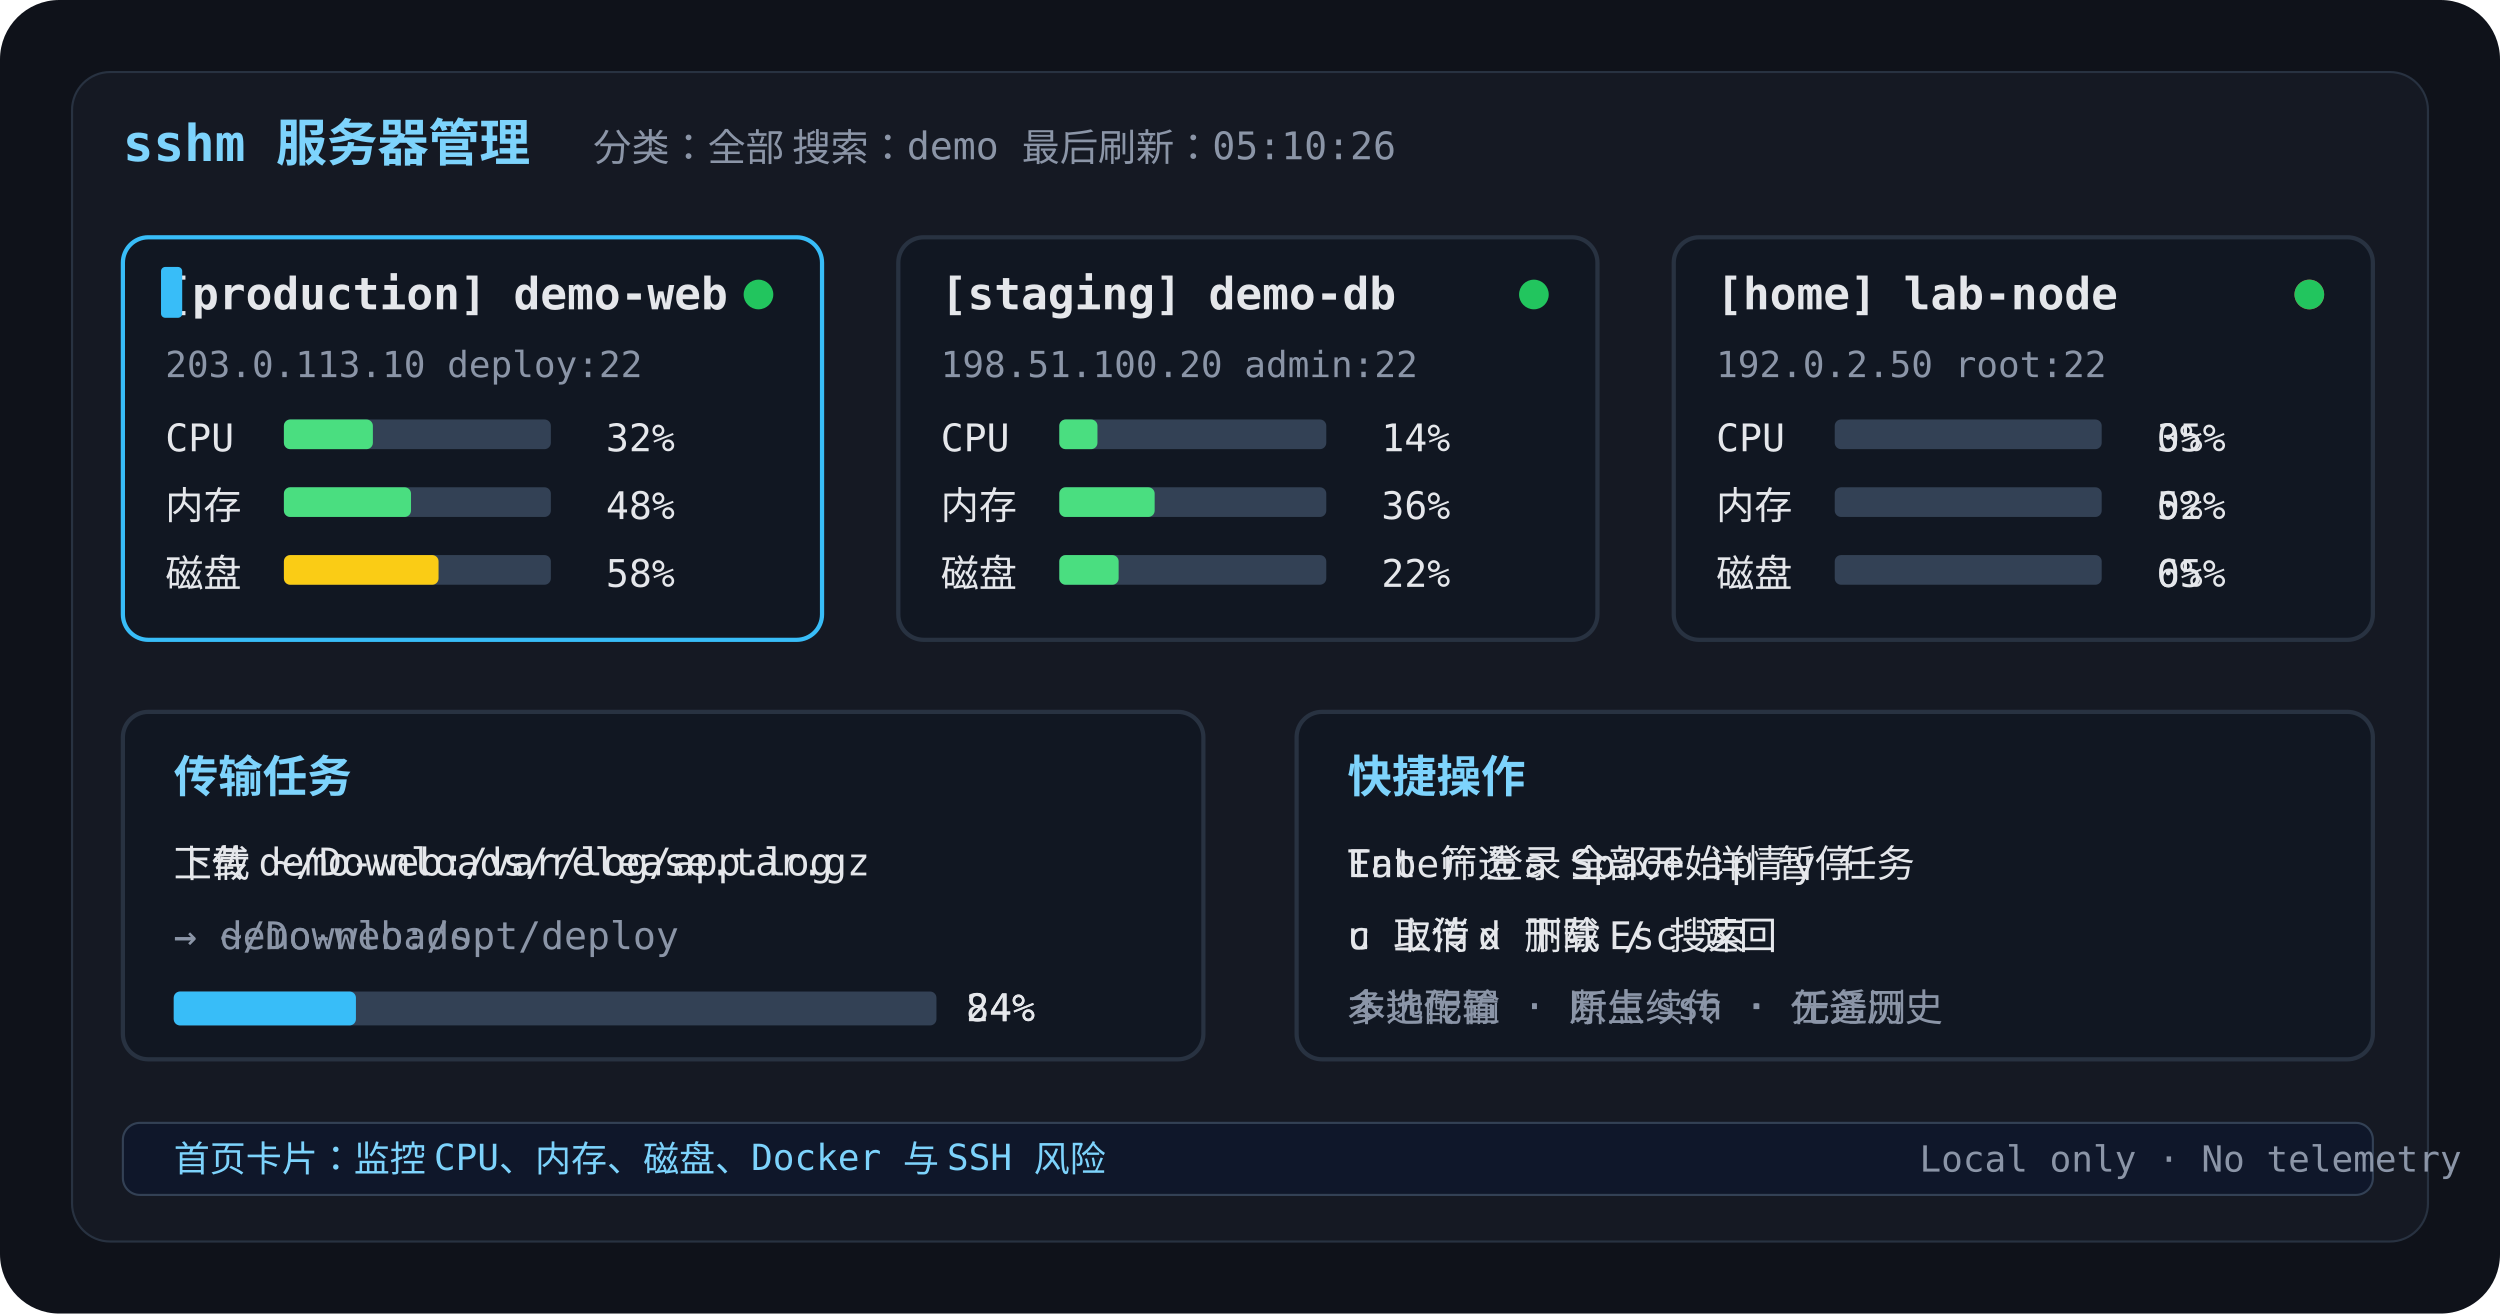
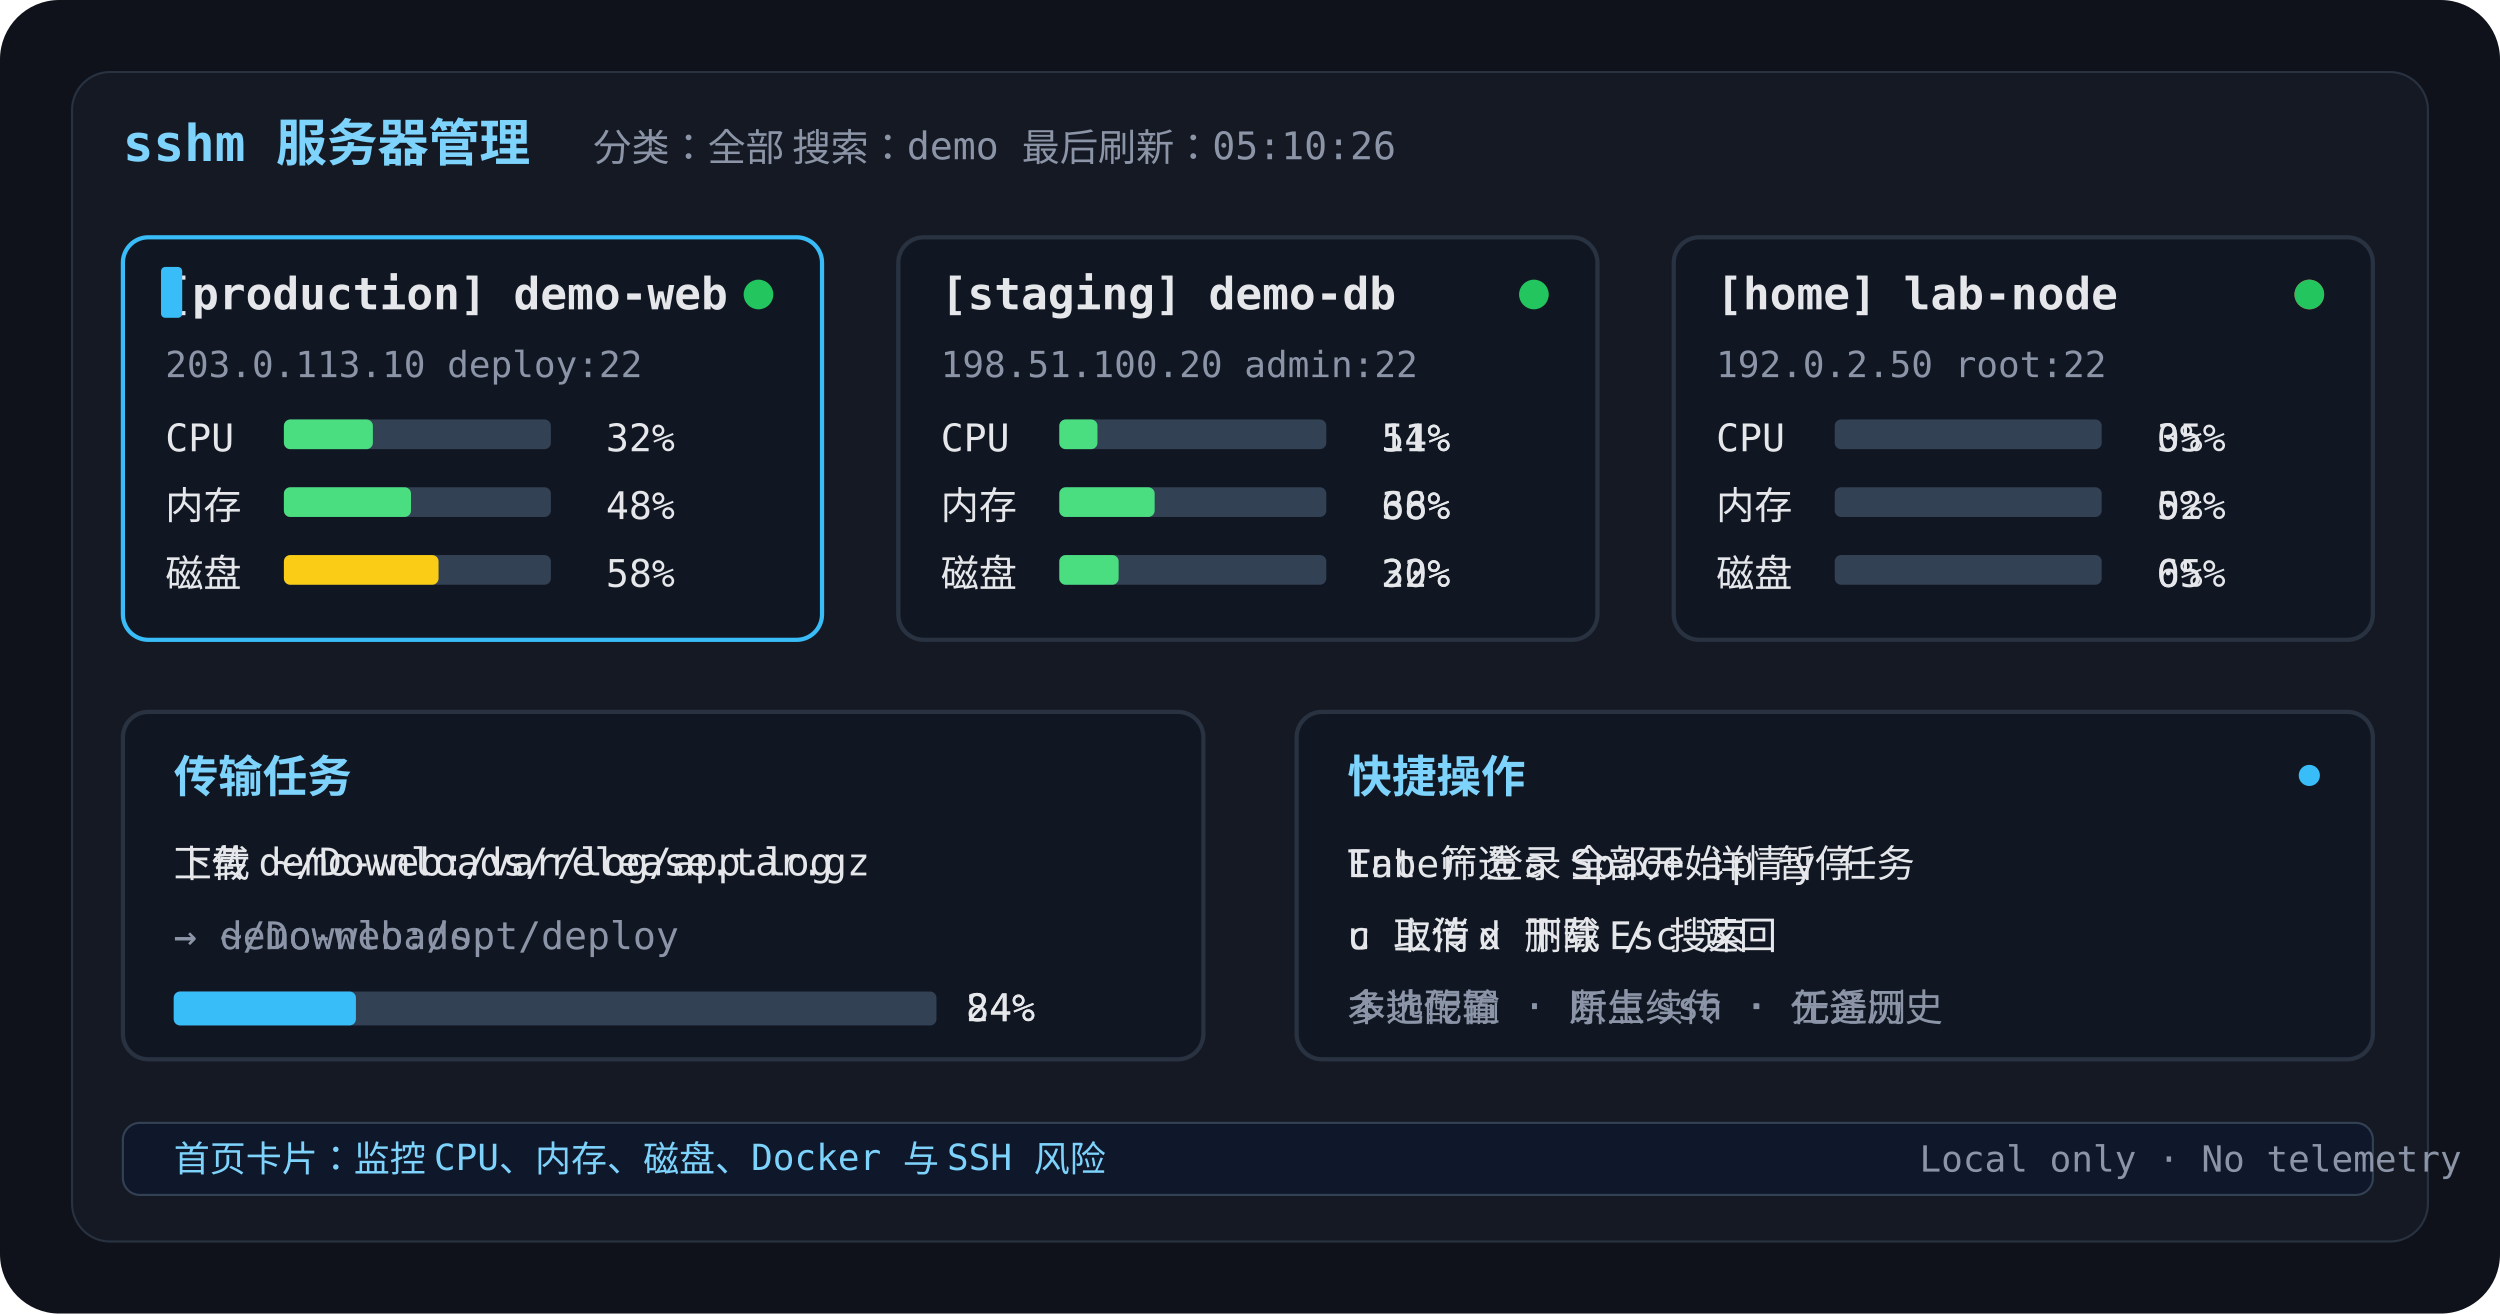
<svg xmlns="http://www.w3.org/2000/svg" width="1180" height="620" viewBox="0 0 1180 620" fill="none">
  <style>
    .mono { font-family: ui-monospace, SFMono-Regular, Menlo, Consolas, monospace; }
    .title { fill: #7dd3fc; font-size: 24px; font-weight: 700; }
    .muted { fill: #8b95a7; }
    .text { fill: #e5e7eb; }
    .cyan { fill: #7dd3fc; }
    .green { fill: #4ade80; }
    .yellow { fill: #facc15; }
    .red { fill: #ef4444; }
    .frame { fill: #151923; stroke: #283241; }
    .card { fill: #111722; stroke: #283241; stroke-width: 2; }
    .selected { stroke: #38bdf8; }
    .bar-empty { fill: #334155; }
    .cursor { fill: #38bdf8; }
    .scene { fill: #0f172a; stroke: #334155; }
    .fade-a { animation: fadeA 6s infinite; }
    .fade-b { animation: fadeB 6s infinite; }
    @keyframes fadeA { 0%, 38%, 100% { opacity: 1; } 46%, 82% { opacity: 0; } }
    @keyframes fadeB { 0%, 38%, 100% { opacity: 0; } 46%, 82% { opacity: 1; } }
+     .pulse { animation: pulse 1.4s infinite; }
+     .pulse-fast { animation: pulse 0.85s infinite; }
+     @keyframes pulse { 0%, 100% { opacity: 1; } 50% { opacity: 0.35; } }
  </style>
  <rect width="1180" height="620" rx="28" fill="#0f121a" />
  <rect x="34" y="34" width="1112" height="552" rx="18" class="frame" />
  <text x="58" y="76" class="mono title">sshm 服务器管理</text>
  <text x="280" y="76" class="mono muted" font-size="18">
    <tspan opacity="1">分类：全部  搜索：demo  最后刷新：05:10:26</tspan>
    <animate attributeName="opacity" values="1;0;0;1" keyTimes="0;0.32;0.76;1" dur="6s" repeatCount="indefinite" />
  </text>
  <text x="280" y="76" class="mono muted" font-size="18" opacity="0">
    <tspan>传输任务  运行 1  未完成 3  已完成 12</tspan>
    <animate attributeName="opacity" values="0;1;1;0" keyTimes="0;0.34;0.74;1" dur="6s" repeatCount="indefinite" />
  </text>
  <g class="mono">
    <g>
      <rect x="58" y="112" width="330" height="190" rx="12" class="card selected">
        <animate attributeName="stroke" values="#38bdf8;#38bdf8;#283241;#38bdf8" keyTimes="0;0.32;0.5;1" dur="6s" repeatCount="indefinite" />
      </rect>
      <text x="78" y="146" class="text" font-size="21" font-weight="700">[production] demo-web</text>
-       <circle cx="358" cy="139" r="7" fill="#22c55e" />
+       <circle cx="358" cy="139" r="7" fill="#22c55e" class="pulse" />
      <text x="78" y="178" class="muted" font-size="17">203.0.113.10  deploy:22</text>
      <text x="78" y="213" class="text" font-size="18">CPU</text>
      <rect x="134" y="198" width="126" height="14" rx="3" class="bar-empty" />
      <rect x="134" y="198" width="42" height="14" rx="3" class="green">
        <animate attributeName="width" values="42;72;48;42" dur="5s" repeatCount="indefinite" />
      </rect>
      <text x="286" y="213" class="text" font-size="18">32%</text>
      <text x="78" y="245" class="text" font-size="18">内存</text>
      <rect x="134" y="230" width="126" height="14" rx="3" class="bar-empty" />
      <rect x="134" y="230" width="60" height="14" rx="3" class="green">
        <animate attributeName="width" values="60;74;64;60" dur="5s" repeatCount="indefinite" />
      </rect>
      <text x="286" y="245" class="text" font-size="18">48%</text>
      <text x="78" y="277" class="text" font-size="18">磁盘</text>
      <rect x="134" y="262" width="126" height="14" rx="3" class="bar-empty" />
      <rect x="134" y="262" width="73" height="14" rx="3" class="yellow" />
      <text x="286" y="277" class="text" font-size="18">58%</text>
    </g>
    <g>
      <rect x="424" y="112" width="330" height="190" rx="12" class="card">
        <animate attributeName="stroke" values="#283241;#283241;#38bdf8;#283241" keyTimes="0;0.3;0.48;1" dur="6s" repeatCount="indefinite" />
      </rect>
      <text x="444" y="146" class="text" font-size="21" font-weight="700">[staging] demo-db</text>
-       <circle cx="724" cy="139" r="7" fill="#22c55e" />
+       <circle cx="724" cy="139" r="7" fill="#22c55e" class="pulse-fast" />
      <text x="444" y="178" class="muted" font-size="17">198.51.100.20  admin:22</text>
      <text x="444" y="213" class="text" font-size="18">CPU</text>
      <rect x="500" y="198" width="126" height="14" rx="3" class="bar-empty" />
      <rect x="500" y="198" width="18" height="14" rx="3" class="green">
-         <animate attributeName="width" values="18;34;22;18" dur="4.5s" repeatCount="indefinite" />
+         <animate attributeName="width" values="18;48;28;64;18" dur="4.5s" repeatCount="indefinite" />
      </rect>
-       <text x="652" y="213" class="text" font-size="18">14%</text>
+       <text x="652" y="213" class="text fade-a" font-size="18">14%</text>
+       <text x="652" y="213" class="text fade-b" font-size="18">51%</text>
      <text x="444" y="245" class="text" font-size="18">内存</text>
      <rect x="500" y="230" width="126" height="14" rx="3" class="bar-empty" />
-       <rect x="500" y="230" width="45" height="14" rx="3" class="green" />
-       <text x="652" y="245" class="text" font-size="18">36%</text>
+       <rect x="500" y="230" width="45" height="14" rx="3" class="green">
+         <animate attributeName="width" values="45;72;58;86;45" dur="5.4s" repeatCount="indefinite" />
+       </rect>
+       <text x="652" y="245" class="text fade-a" font-size="18">36%</text>
+       <text x="652" y="245" class="text fade-b" font-size="18">68%</text>
      <text x="444" y="277" class="text" font-size="18">磁盘</text>
      <rect x="500" y="262" width="126" height="14" rx="3" class="bar-empty" />
-       <rect x="500" y="262" width="28" height="14" rx="3" class="green" />
-       <text x="652" y="277" class="text" font-size="18">22%</text>
+       <rect x="500" y="262" width="28" height="14" rx="3" class="green">
+         <animate attributeName="width" values="28;34;42;38;28" dur="6s" repeatCount="indefinite" />
+       </rect>
+       <text x="652" y="277" class="text fade-a" font-size="18">22%</text>
+       <text x="652" y="277" class="text fade-b" font-size="18">30%</text>
    </g>
    <g>
      <rect x="790" y="112" width="330" height="190" rx="12" class="card" />
      <text x="810" y="146" class="text" font-size="21" font-weight="700">[home] lab-node</text>
-       <circle cx="1090" cy="139" r="7" class="red fade-a" />
-       <circle cx="1090" cy="139" r="7" fill="#22c55e" class="fade-b" />
+       <circle cx="1090" cy="139" r="7" class="red fade-a pulse" />
+       <circle cx="1090" cy="139" r="7" fill="#22c55e" class="fade-b pulse" />
      <text x="810" y="178" class="muted" font-size="17">192.0.2.50  root:22</text>
      <text x="810" y="213" class="text" font-size="18">CPU</text>
      <rect x="866" y="198" width="126" height="14" rx="3" class="bar-empty" />
      <rect x="866" y="198" width="0" height="14" rx="3" class="green">
        <animate attributeName="width" values="0;0;44;44;0" keyTimes="0;0.38;0.5;0.82;1" dur="6s" repeatCount="indefinite" />
      </rect>
      <text x="1018" y="213" class="text fade-a" font-size="18">0%</text>
      <text x="1018" y="213" class="text fade-b" font-size="18">35%</text>
      <text x="810" y="245" class="text" font-size="18">内存</text>
      <rect x="866" y="230" width="126" height="14" rx="3" class="bar-empty" />
      <rect x="866" y="230" width="0" height="14" rx="3" class="green">
        <animate attributeName="width" values="0;0;66;66;0" keyTimes="0;0.38;0.5;0.82;1" dur="6s" repeatCount="indefinite" />
      </rect>
      <text x="1018" y="245" class="text fade-a" font-size="18">0%</text>
      <text x="1018" y="245" class="text fade-b" font-size="18">52%</text>
      <text x="810" y="277" class="text" font-size="18">磁盘</text>
      <rect x="866" y="262" width="126" height="14" rx="3" class="bar-empty" />
      <rect x="866" y="262" width="0" height="14" rx="3" class="yellow">
        <animate attributeName="width" values="0;0;82;82;0" keyTimes="0;0.38;0.5;0.82;1" dur="6s" repeatCount="indefinite" />
      </rect>
      <text x="1018" y="277" class="text fade-a" font-size="18">0%</text>
      <text x="1018" y="277" class="text fade-b" font-size="18">65%</text>
    </g>
    <g>
      <rect x="58" y="336" width="510" height="164" rx="12" class="card">
        <animate attributeName="stroke" values="#283241;#38bdf8;#38bdf8;#283241" keyTimes="0;0.34;0.78;1" dur="6s" repeatCount="indefinite" />
      </rect>
      <text x="82" y="374" class="cyan" font-size="21" font-weight="700">传输任务</text>
      <text x="82" y="414" class="text fade-a" font-size="18">下载  demo-web:/var/log/app.log</text>
      <text x="82" y="414" class="text fade-b" font-size="18">上传  ~/Downloads/release.tar.gz</text>
      <text x="82" y="448" class="muted fade-a" font-size="18">→ ~/Downloads</text>
      <text x="82" y="448" class="muted fade-b" font-size="18">→ demo-web:/opt/deploy</text>
      <rect x="82" y="468" width="360" height="16" rx="3" class="bar-empty" />
      <rect x="82" y="468" width="86" height="16" rx="3" fill="#38bdf8">
        <animate attributeName="width" values="58;168;302;360;58" keyTimes="0;0.3;0.62;0.82;1" dur="6s" repeatCount="indefinite" />
      </rect>
      <text x="456" y="482" class="text fade-a" font-size="18">24%</text>
      <text x="456" y="482" class="text fade-b" font-size="18">84%</text>
    </g>
    <g>
-       <rect x="612" y="336" width="508" height="164" rx="12" class="card" />
+       <rect x="612" y="336" width="508" height="164" rx="12" class="card">
+         <animate attributeName="stroke" values="#283241;#283241;#38bdf8;#38bdf8;#283241" keyTimes="0;0.22;0.42;0.76;1" dur="6s" repeatCount="indefinite" />
+       </rect>
      <text x="636" y="374" class="cyan" font-size="21" font-weight="700">快捷操作</text>
+       <circle cx="1090" cy="366" r="5" fill="#38bdf8" class="pulse" />
      <text x="636" y="414" class="text fade-a" font-size="18">Enter 登录    Space 详情    y 任务</text>
      <text x="636" y="414" class="text fade-b" font-size="18">Tab 筛选      a 全部开始   p 暂停</text>
      <text x="636" y="448" class="text fade-a" font-size="18">u 上传        d 下载        / 搜索</text>
      <text x="636" y="448" class="text fade-b" font-size="18">c 取消        x 删除        Esc 返回</text>
      <text x="636" y="482" class="muted fade-a" font-size="18">本地配置 · 原生 ssh · 无遥测</text>
      <text x="636" y="482" class="muted fade-b" font-size="18">多选传输 · 断点续传 · 任务历史</text>
    </g>
  </g>
  <rect x="76" y="126" width="10" height="24" rx="2" class="cursor">
    <animate attributeName="opacity" values="1;0;1" dur="1s" repeatCount="indefinite" />
    <animate attributeName="x" values="76;76;442;442;76" keyTimes="0;0.32;0.48;0.76;1" dur="6s" repeatCount="indefinite" />
  </rect>
  <g class="mono">
    <rect x="58" y="530" width="1062" height="34" rx="8" class="scene" />
    <text x="82" y="553" class="cyan" font-size="17">
      <tspan opacity="1">首页卡片：监控 CPU、内存、磁盘、Docker 与 SSH 风险</tspan>
      <animate attributeName="opacity" values="1;1;0;0;1" keyTimes="0;0.3;0.38;0.82;1" dur="6s" repeatCount="indefinite" />
    </text>
    <text x="82" y="553" class="green" font-size="17" opacity="0">
      <tspan>传输任务：多选上传下载、进度查看、中断后继续</tspan>
      <animate attributeName="opacity" values="0;0;1;1;0" keyTimes="0;0.32;0.42;0.76;1" dur="6s" repeatCount="indefinite" />
    </text>
    <text x="906" y="553" class="muted" font-size="17">Local only · No telemetry</text>
  </g>
</svg>
